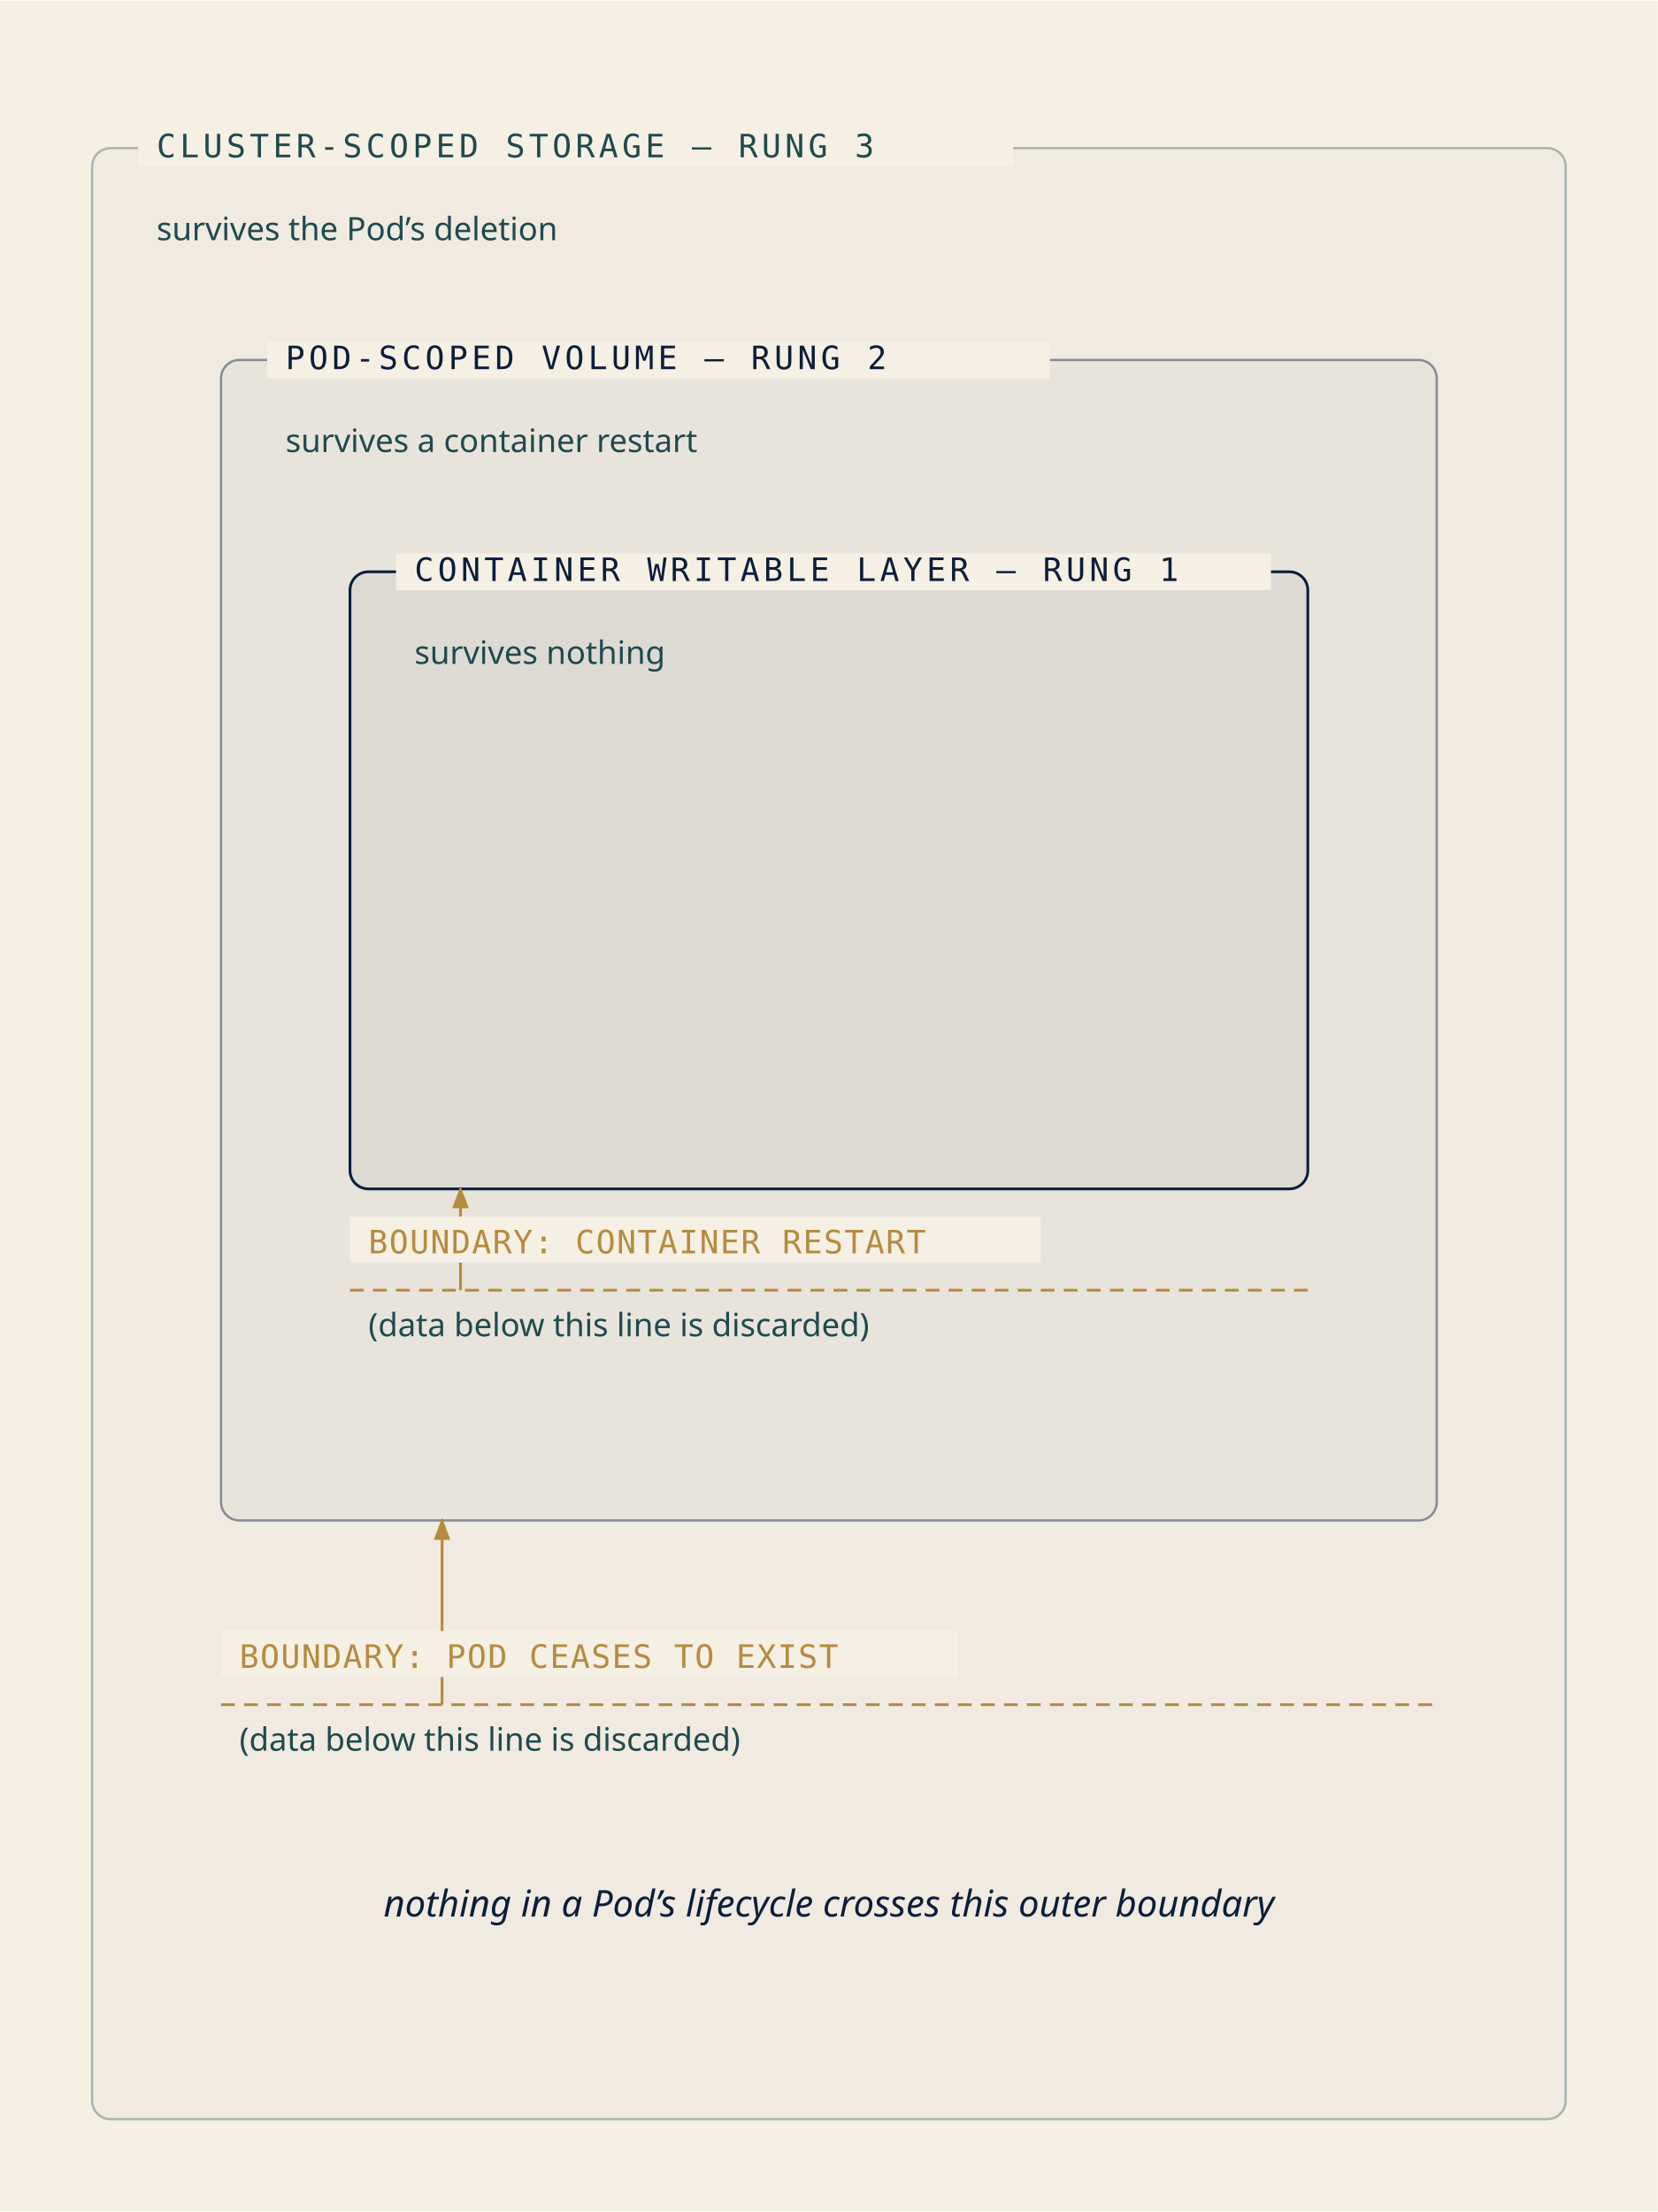
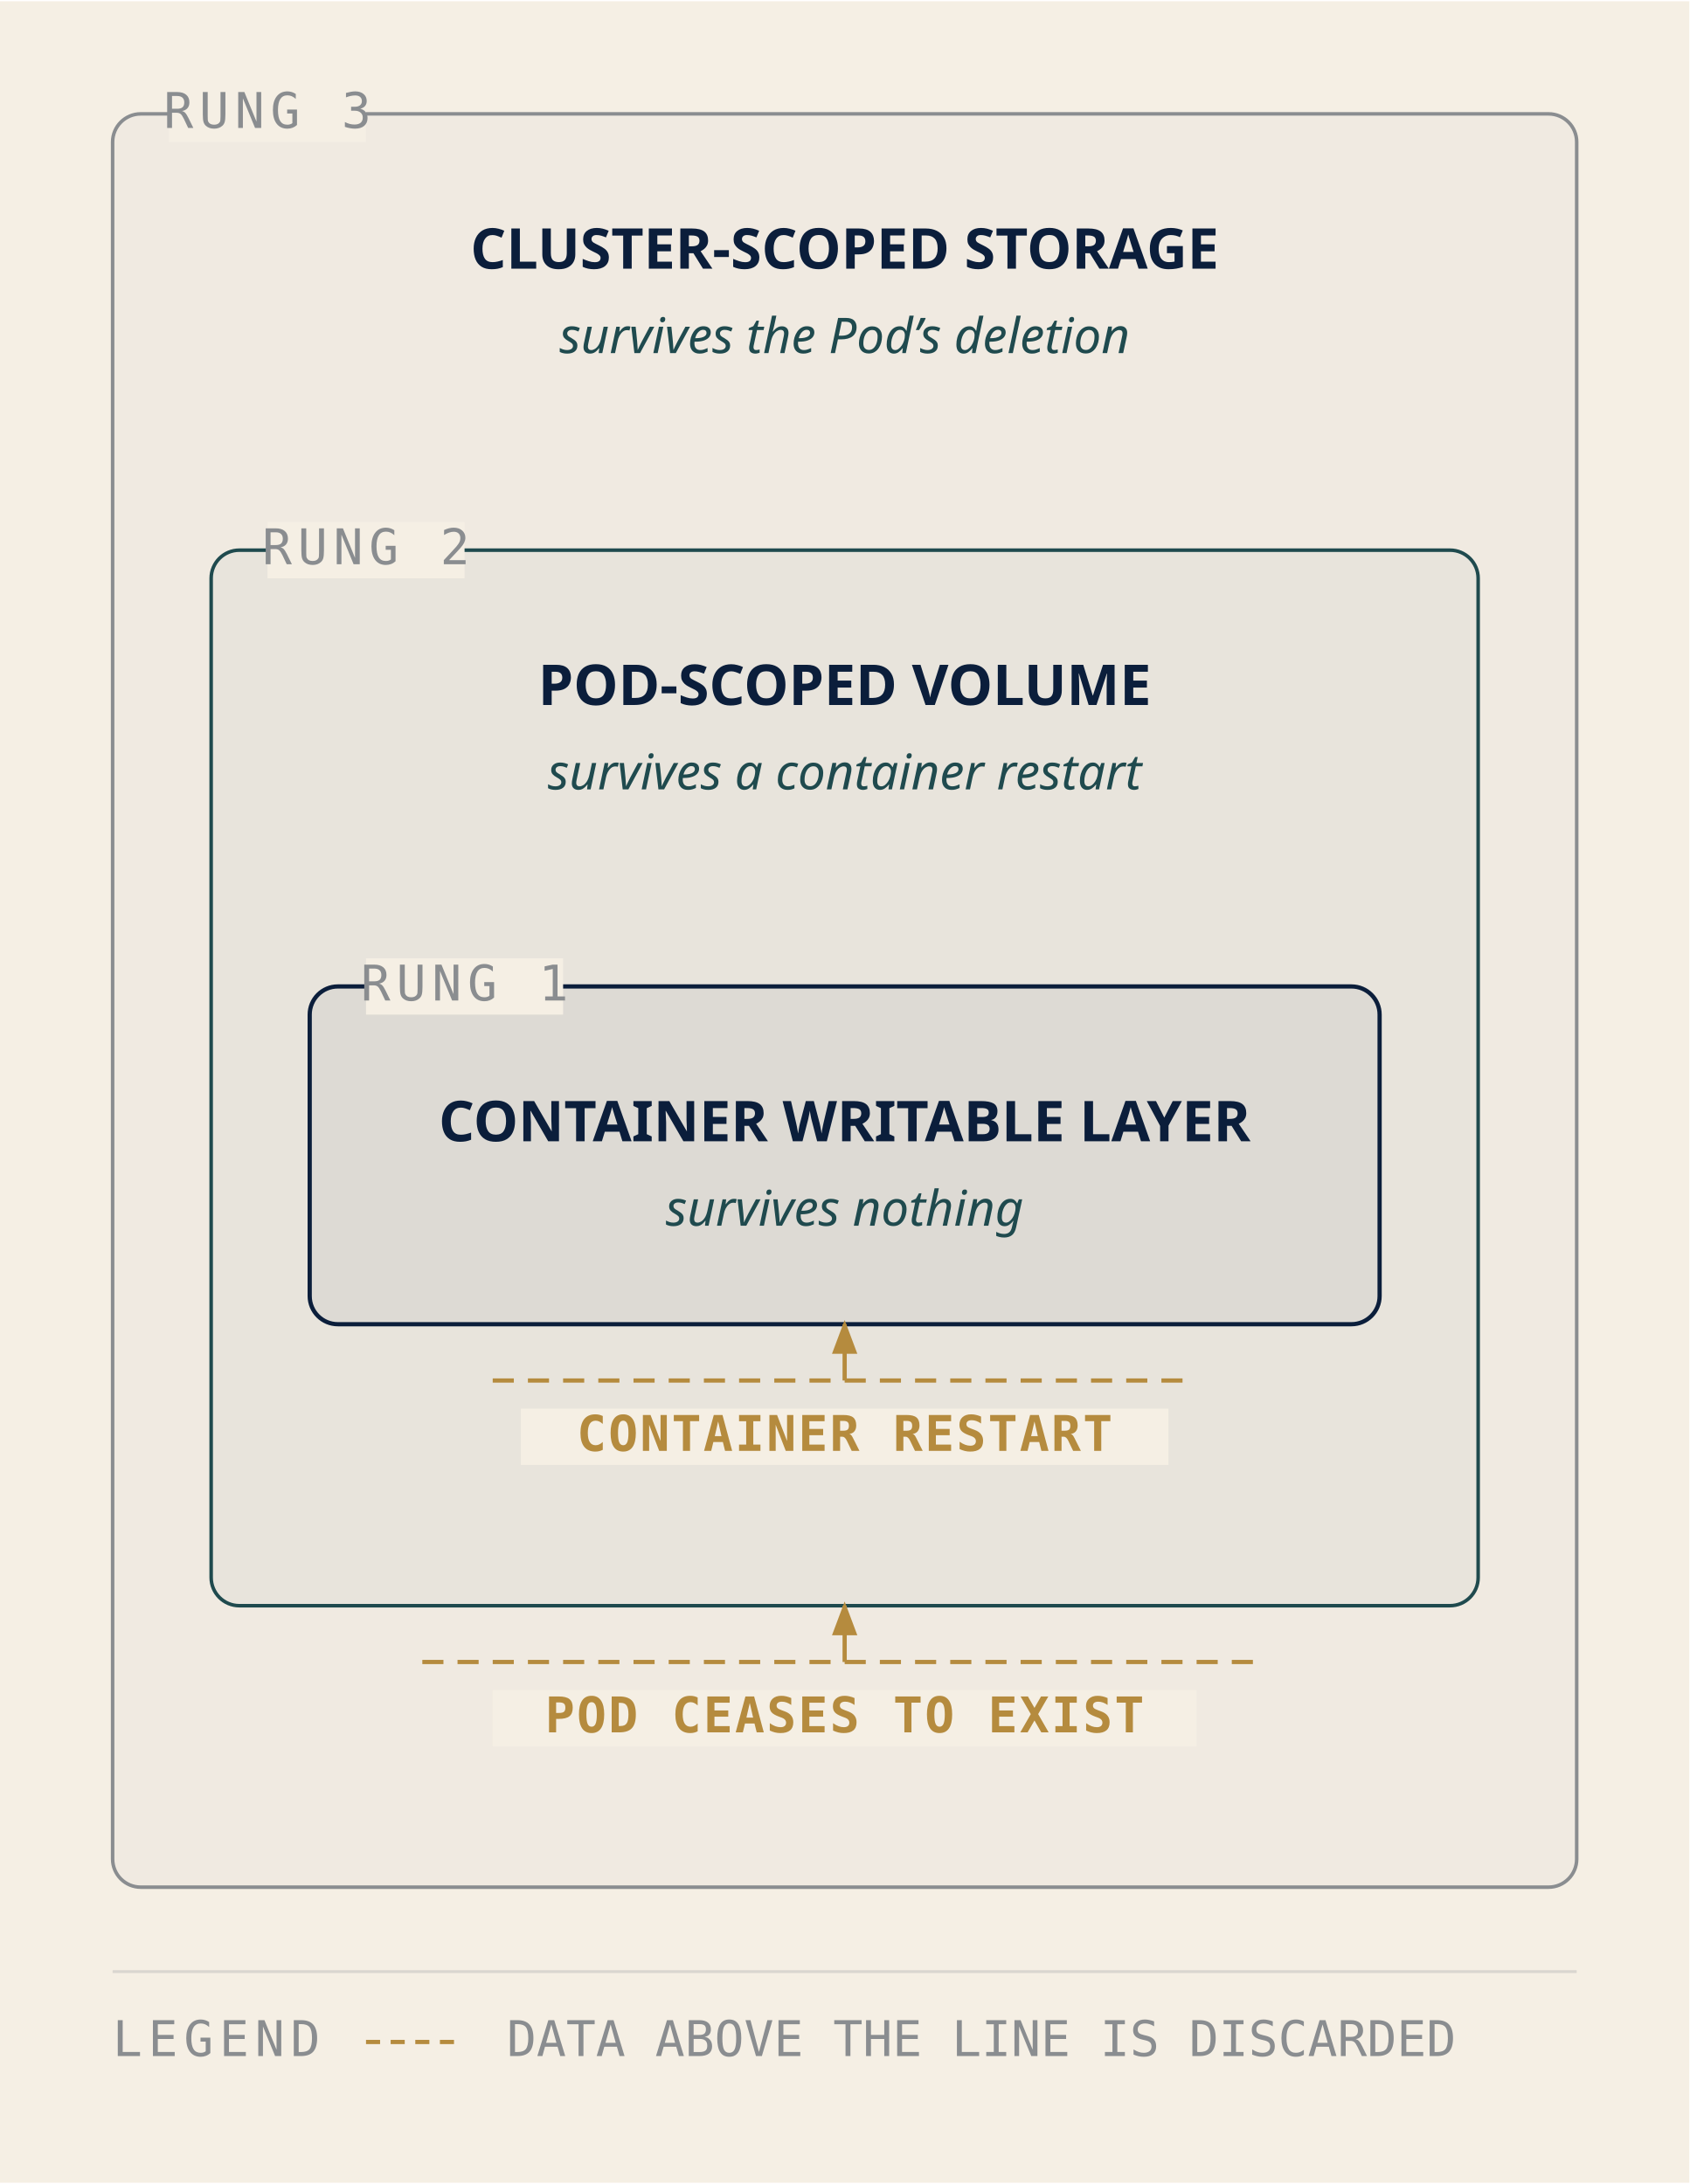
- <svg xmlns="http://www.w3.org/2000/svg" viewBox="0 0 720 960" role="img" aria-labelledby="ch11-fig01-title ch11-fig01-desc" width="760" height="1014">
+ <svg xmlns="http://www.w3.org/2000/svg" viewBox="0 0 480 620" role="img" aria-labelledby="ch11-fig01-volume-lifetime-ladder-title ch11-fig01-volume-lifetime-ladder-desc" width="440" height="569">
  <defs>
    <marker id="arrow" markerWidth="8" markerHeight="6" refX="7" refY="3" orient="auto">
      <polygon points="0 0, 8 3, 0 6" fill="#1F4A4E" />
    </marker>
    <marker id="arrow-accent" markerWidth="8" markerHeight="6" refX="7" refY="3" orient="auto">
      <polygon points="0 0, 8 3, 0 6" fill="#B58B3E" />
    </marker>
    <marker id="arrow-link" markerWidth="8" markerHeight="6" refX="7" refY="3" orient="auto">
      <polygon points="0 0, 8 3, 0 6" fill="#1F4A4E" />
    </marker>
  </defs>
  <rect width="100%" height="100%" fill="#F5EFE4" />
-   <rect x="40" y="64" width="640" height="856" rx="8" fill="rgba(11,30,59,0.02)" stroke="rgba(31,74,78,0.35)" stroke-width="1" />
-   <rect x="60" y="56" width="380" height="16" fill="#F5EFE4" />
-   <text x="68" y="68" fill="#1F4A4E" font-size="14" font-weight="500" font-family="'Fira Mono', monospace" letter-spacing="0.12em">CLUSTER-SCOPED STORAGE — RUNG 3</text>
-   <text x="68" y="104" fill="#1F4A4E" font-size="14" font-family="'Fira Sans', sans-serif">survives the Pod’s deletion</text>
-   <rect x="96" y="156" width="528" height="504" rx="8" fill="rgba(11,30,59,0.035)" stroke="rgba(11,30,59,0.45)" stroke-width="1" />
-   <rect x="116" y="148" width="340" height="16" fill="#F5EFE4" />
-   <text x="124" y="160" fill="#0B1E3B" font-size="14" font-weight="500" font-family="'Fira Mono', monospace" letter-spacing="0.12em">POD-SCOPED VOLUME — RUNG 2</text>
-   <text x="124" y="196" fill="#1F4A4E" font-size="14" font-family="'Fira Sans', sans-serif">survives a container restart</text>
-   <rect x="152" y="248" width="416" height="268" rx="8" fill="rgba(11,30,59,0.05)" stroke="#0B1E3B" stroke-width="1.2" />
-   <rect x="172" y="240" width="380" height="16" fill="#F5EFE4" />
-   <text x="180" y="252" fill="#0B1E3B" font-size="14" font-weight="500" font-family="'Fira Mono', monospace" letter-spacing="0.12em">CONTAINER WRITABLE LAYER — RUNG 1</text>
-   <text x="180" y="288" fill="#1F4A4E" font-size="14" font-family="'Fira Sans', sans-serif">survives nothing</text>
-   <path d="M 152 560 L 568 560" fill="none" stroke="#B58B3E" stroke-width="1.2" stroke-dasharray="6,4" />
-   <path d="M 200 560 L 200 516" fill="none" stroke="#B58B3E" stroke-width="1.2" marker-end="url(#arrow-accent)" />
-   <rect x="152" y="528" width="300" height="20" fill="#F5EFE4" />
-   <text x="160" y="544" fill="#B58B3E" font-size="14" font-weight="400" font-family="'Fira Mono', monospace" letter-spacing="0.04em">BOUNDARY: CONTAINER RESTART</text>
-   <text x="160" y="580" fill="#1F4A4E" font-size="14" font-family="'Fira Sans', sans-serif">(data below this line is discarded)</text>
-   <path d="M 96 740 L 624 740" fill="none" stroke="#B58B3E" stroke-width="1.2" stroke-dasharray="6,4" />
-   <path d="M 192 740 L 192 660" fill="none" stroke="#B58B3E" stroke-width="1.2" marker-end="url(#arrow-accent)" />
-   <rect x="96" y="708" width="320" height="20" fill="#F5EFE4" />
-   <text x="104" y="724" fill="#B58B3E" font-size="14" font-weight="400" font-family="'Fira Mono', monospace" letter-spacing="0.04em">BOUNDARY: POD CEASES TO EXIST</text>
-   <text x="104" y="760" fill="#1F4A4E" font-size="14" font-family="'Fira Sans', sans-serif">(data below this line is discarded)</text>
-   <text x="360" y="832" fill="#0B1E3B" font-size="16" font-style="italic" font-family="'Fira Sans', sans-serif" text-anchor="middle">nothing in a Pod’s lifecycle crosses this outer boundary</text>
+   <rect x="32" y="32" width="416" height="504" rx="8" fill="rgba(11,30,59,0.02)" stroke="#8A8D90" stroke-width="1" />
+   <rect x="48" y="24" width="56" height="16" fill="#F5EFE4" />
+   <text x="76" y="36" text-anchor="middle" font-family="'Fira Mono', monospace" font-size="14" font-weight="500" letter-spacing="0.12em" fill="#8A8D90">RUNG 3</text>
+   <text x="240" y="76" text-anchor="middle" font-family="'Fira Sans', sans-serif" font-size="16" font-weight="600" fill="#0B1E3B">CLUSTER-SCOPED STORAGE</text>
+   <text x="240" y="100" text-anchor="middle" font-family="'Fira Sans', sans-serif" font-style="italic" font-size="14" fill="#1F4A4E">survives the Pod’s deletion</text>
+   <rect x="60" y="156" width="360" height="300" rx="8" fill="rgba(11,30,59,0.035)" stroke="#1F4A4E" stroke-width="1" />
+   <rect x="76" y="148" width="56" height="16" fill="#F5EFE4" />
+   <text x="104" y="160" text-anchor="middle" font-family="'Fira Mono', monospace" font-size="14" font-weight="500" letter-spacing="0.12em" fill="#8A8D90">RUNG 2</text>
+   <text x="240" y="200" text-anchor="middle" font-family="'Fira Sans', sans-serif" font-size="16" font-weight="600" fill="#0B1E3B">POD-SCOPED VOLUME</text>
+   <text x="240" y="224" text-anchor="middle" font-family="'Fira Sans', sans-serif" font-style="italic" font-size="14" fill="#1F4A4E">survives a container restart</text>
+   <rect x="88" y="280" width="304" height="96" rx="8" fill="rgba(11,30,59,0.05)" stroke="#0B1E3B" stroke-width="1.2" />
+   <rect x="104" y="272" width="56" height="16" fill="#F5EFE4" />
+   <text x="132" y="284" text-anchor="middle" font-family="'Fira Mono', monospace" font-size="14" font-weight="500" letter-spacing="0.12em" fill="#8A8D90">RUNG 1</text>
+   <text x="240" y="324" text-anchor="middle" font-family="'Fira Sans', sans-serif" font-size="16" font-weight="600" fill="#0B1E3B">CONTAINER WRITABLE LAYER</text>
+   <text x="240" y="348" text-anchor="middle" font-family="'Fira Sans', sans-serif" font-style="italic" font-size="14" fill="#1F4A4E">survives nothing</text>
+   <path d="M240,392 L240,376" fill="none" stroke="#B58B3E" stroke-width="1.2" marker-end="url(#arrow-accent)" />
+   <line x1="140" y1="392" x2="340" y2="392" stroke="#B58B3E" stroke-width="1.2" stroke-dasharray="6,4" />
+   <rect x="148" y="400" width="184" height="16" fill="#F5EFE4" />
+   <text x="240" y="412" text-anchor="middle" font-family="'Fira Mono', monospace" font-size="14" font-weight="600" letter-spacing="0.04em" fill="#B58B3E">CONTAINER RESTART</text>
+   <path d="M240,472 L240,456" fill="none" stroke="#B58B3E" stroke-width="1.2" marker-end="url(#arrow-accent)" />
+   <line x1="120" y1="472" x2="360" y2="472" stroke="#B58B3E" stroke-width="1.2" stroke-dasharray="6,4" />
+   <rect x="140" y="480" width="200" height="16" fill="#F5EFE4" />
+   <text x="240" y="492" text-anchor="middle" font-family="'Fira Mono', monospace" font-size="14" font-weight="600" letter-spacing="0.04em" fill="#B58B3E">POD CEASES TO EXIST</text>
+   <line x1="32" y1="560" x2="448" y2="560" stroke="rgba(11,30,59,0.12)" stroke-width="0.8" />
+   <text x="32" y="584" font-family="'Fira Mono', monospace" font-size="14" font-weight="500" letter-spacing="0.12em" fill="#8A8D90">LEGEND</text>
+   <line x1="104" y1="580" x2="132" y2="580" stroke="#B58B3E" stroke-width="1.2" stroke-dasharray="4,3" />
+   <text x="144" y="584" font-family="'Fira Mono', monospace" font-size="14" fill="#8A8D90">DATA ABOVE THE LINE IS DISCARDED</text>
</svg>
